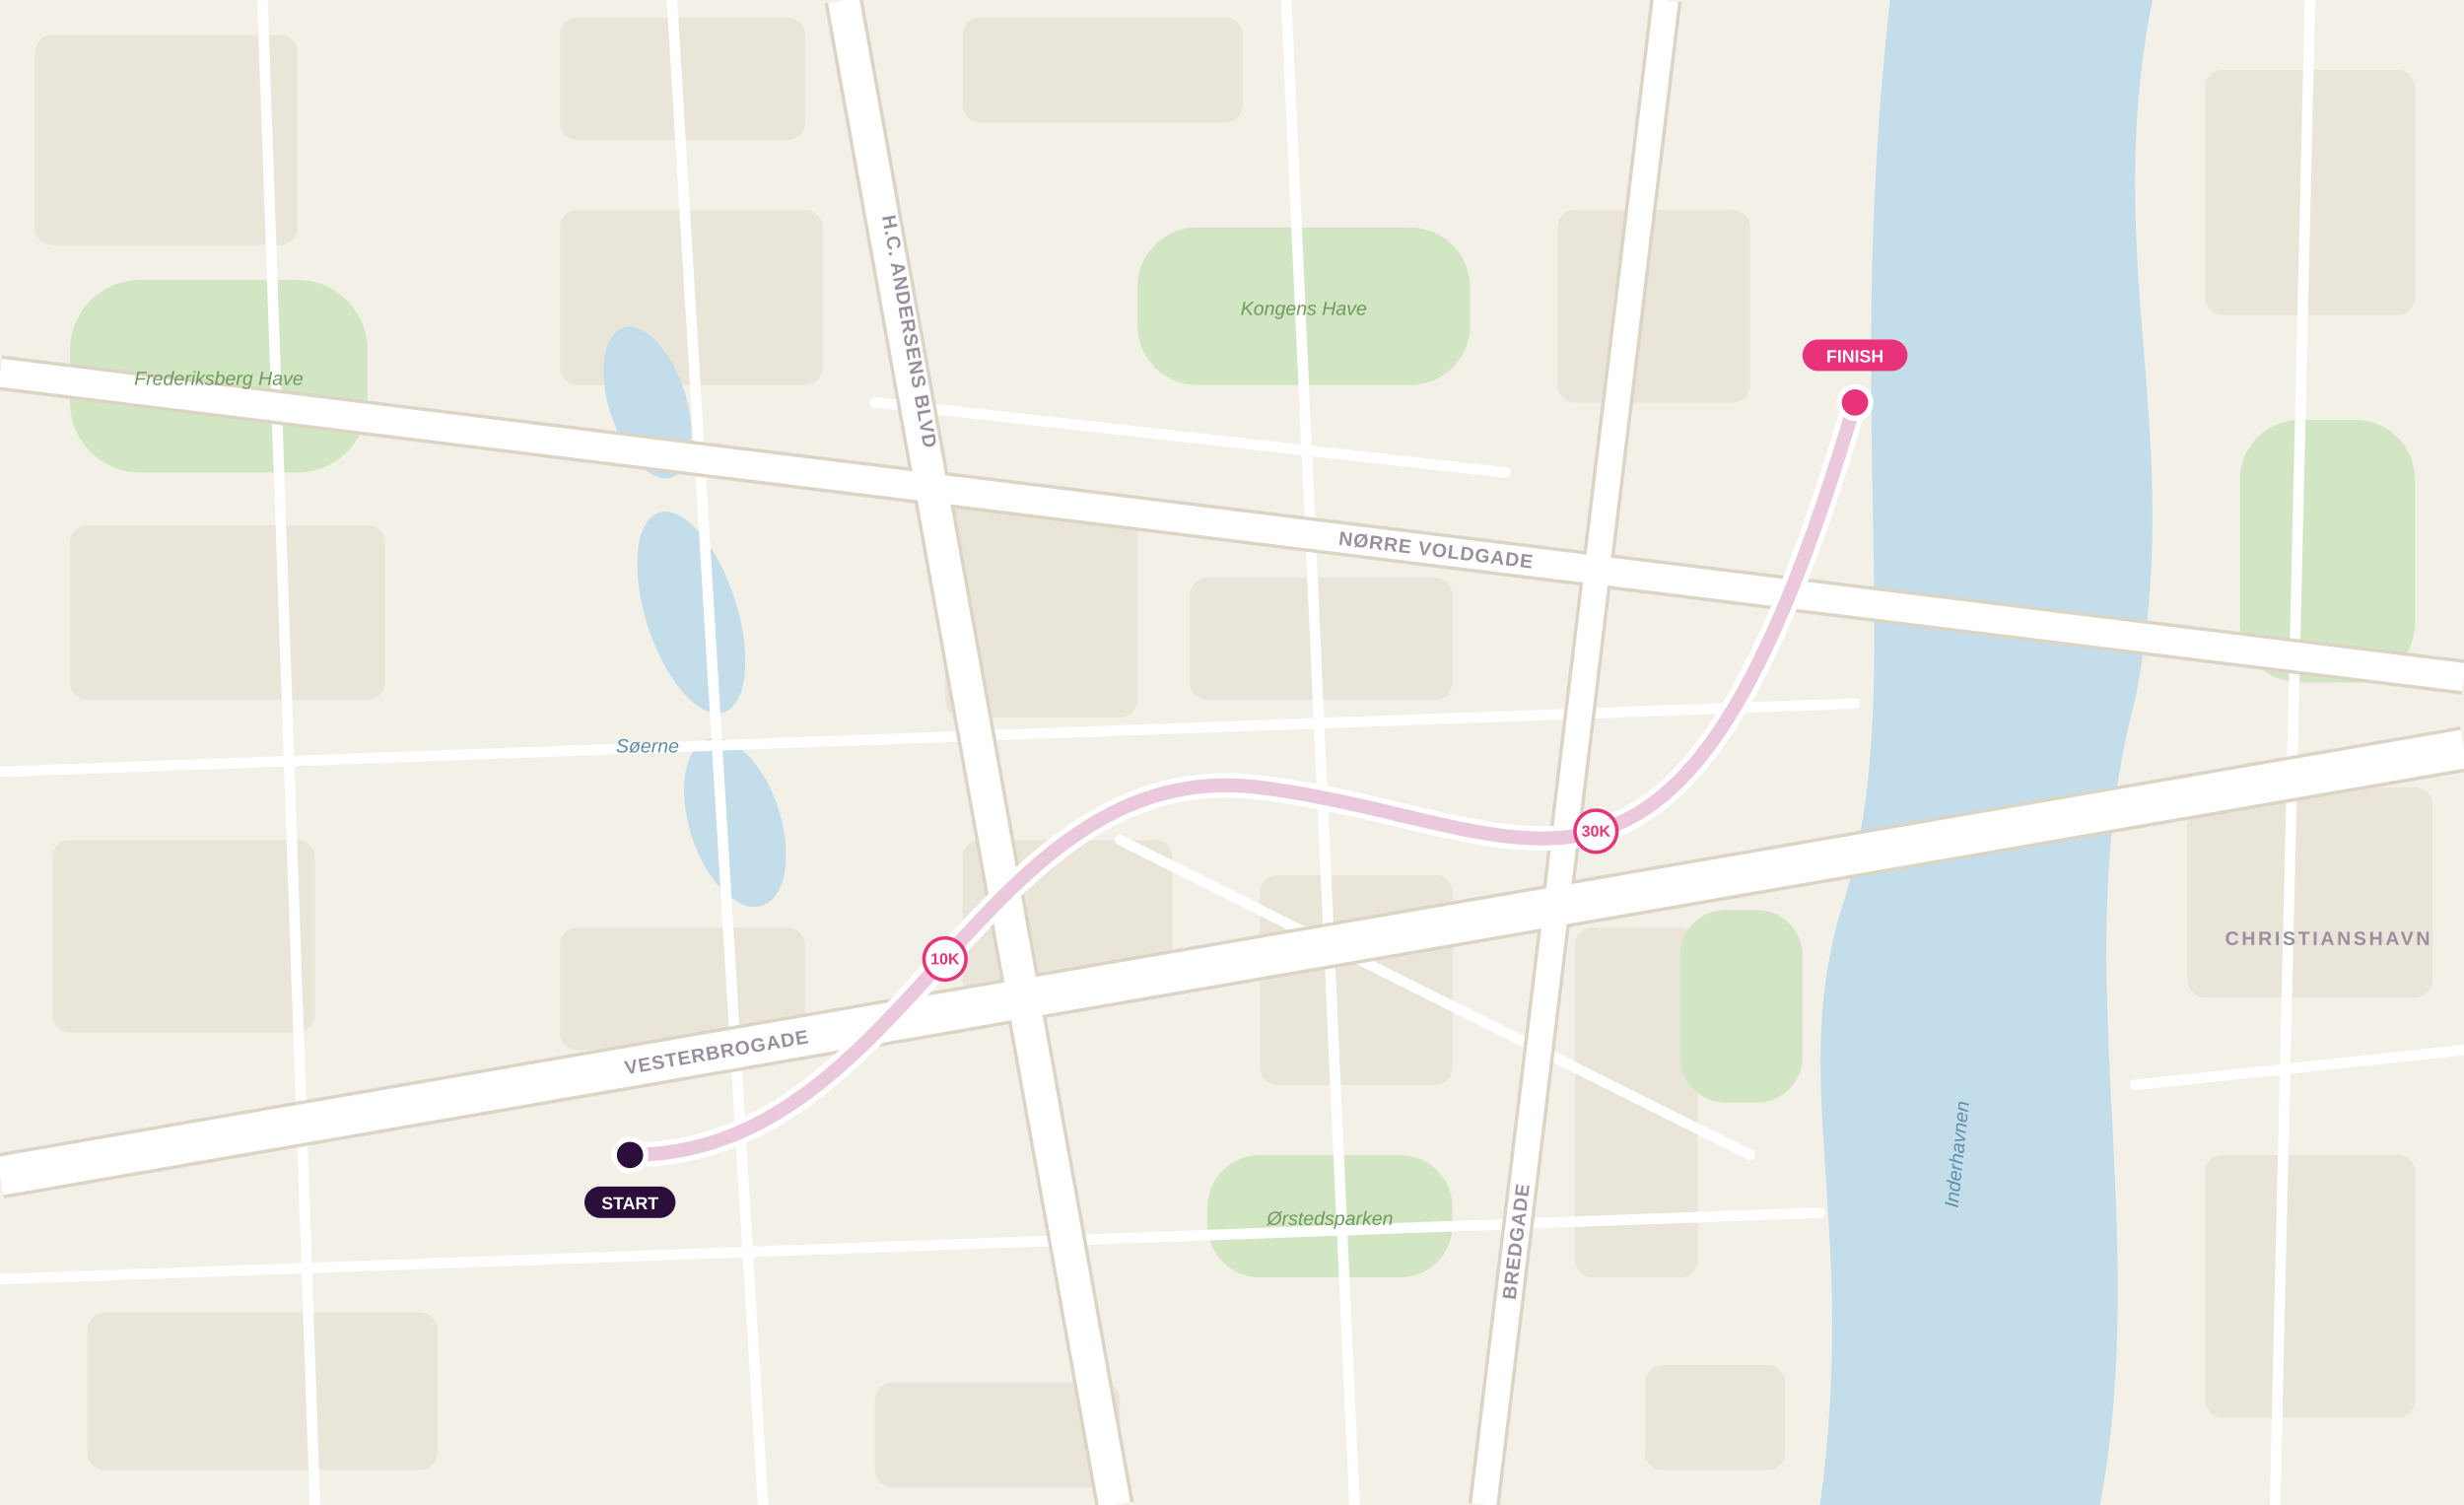
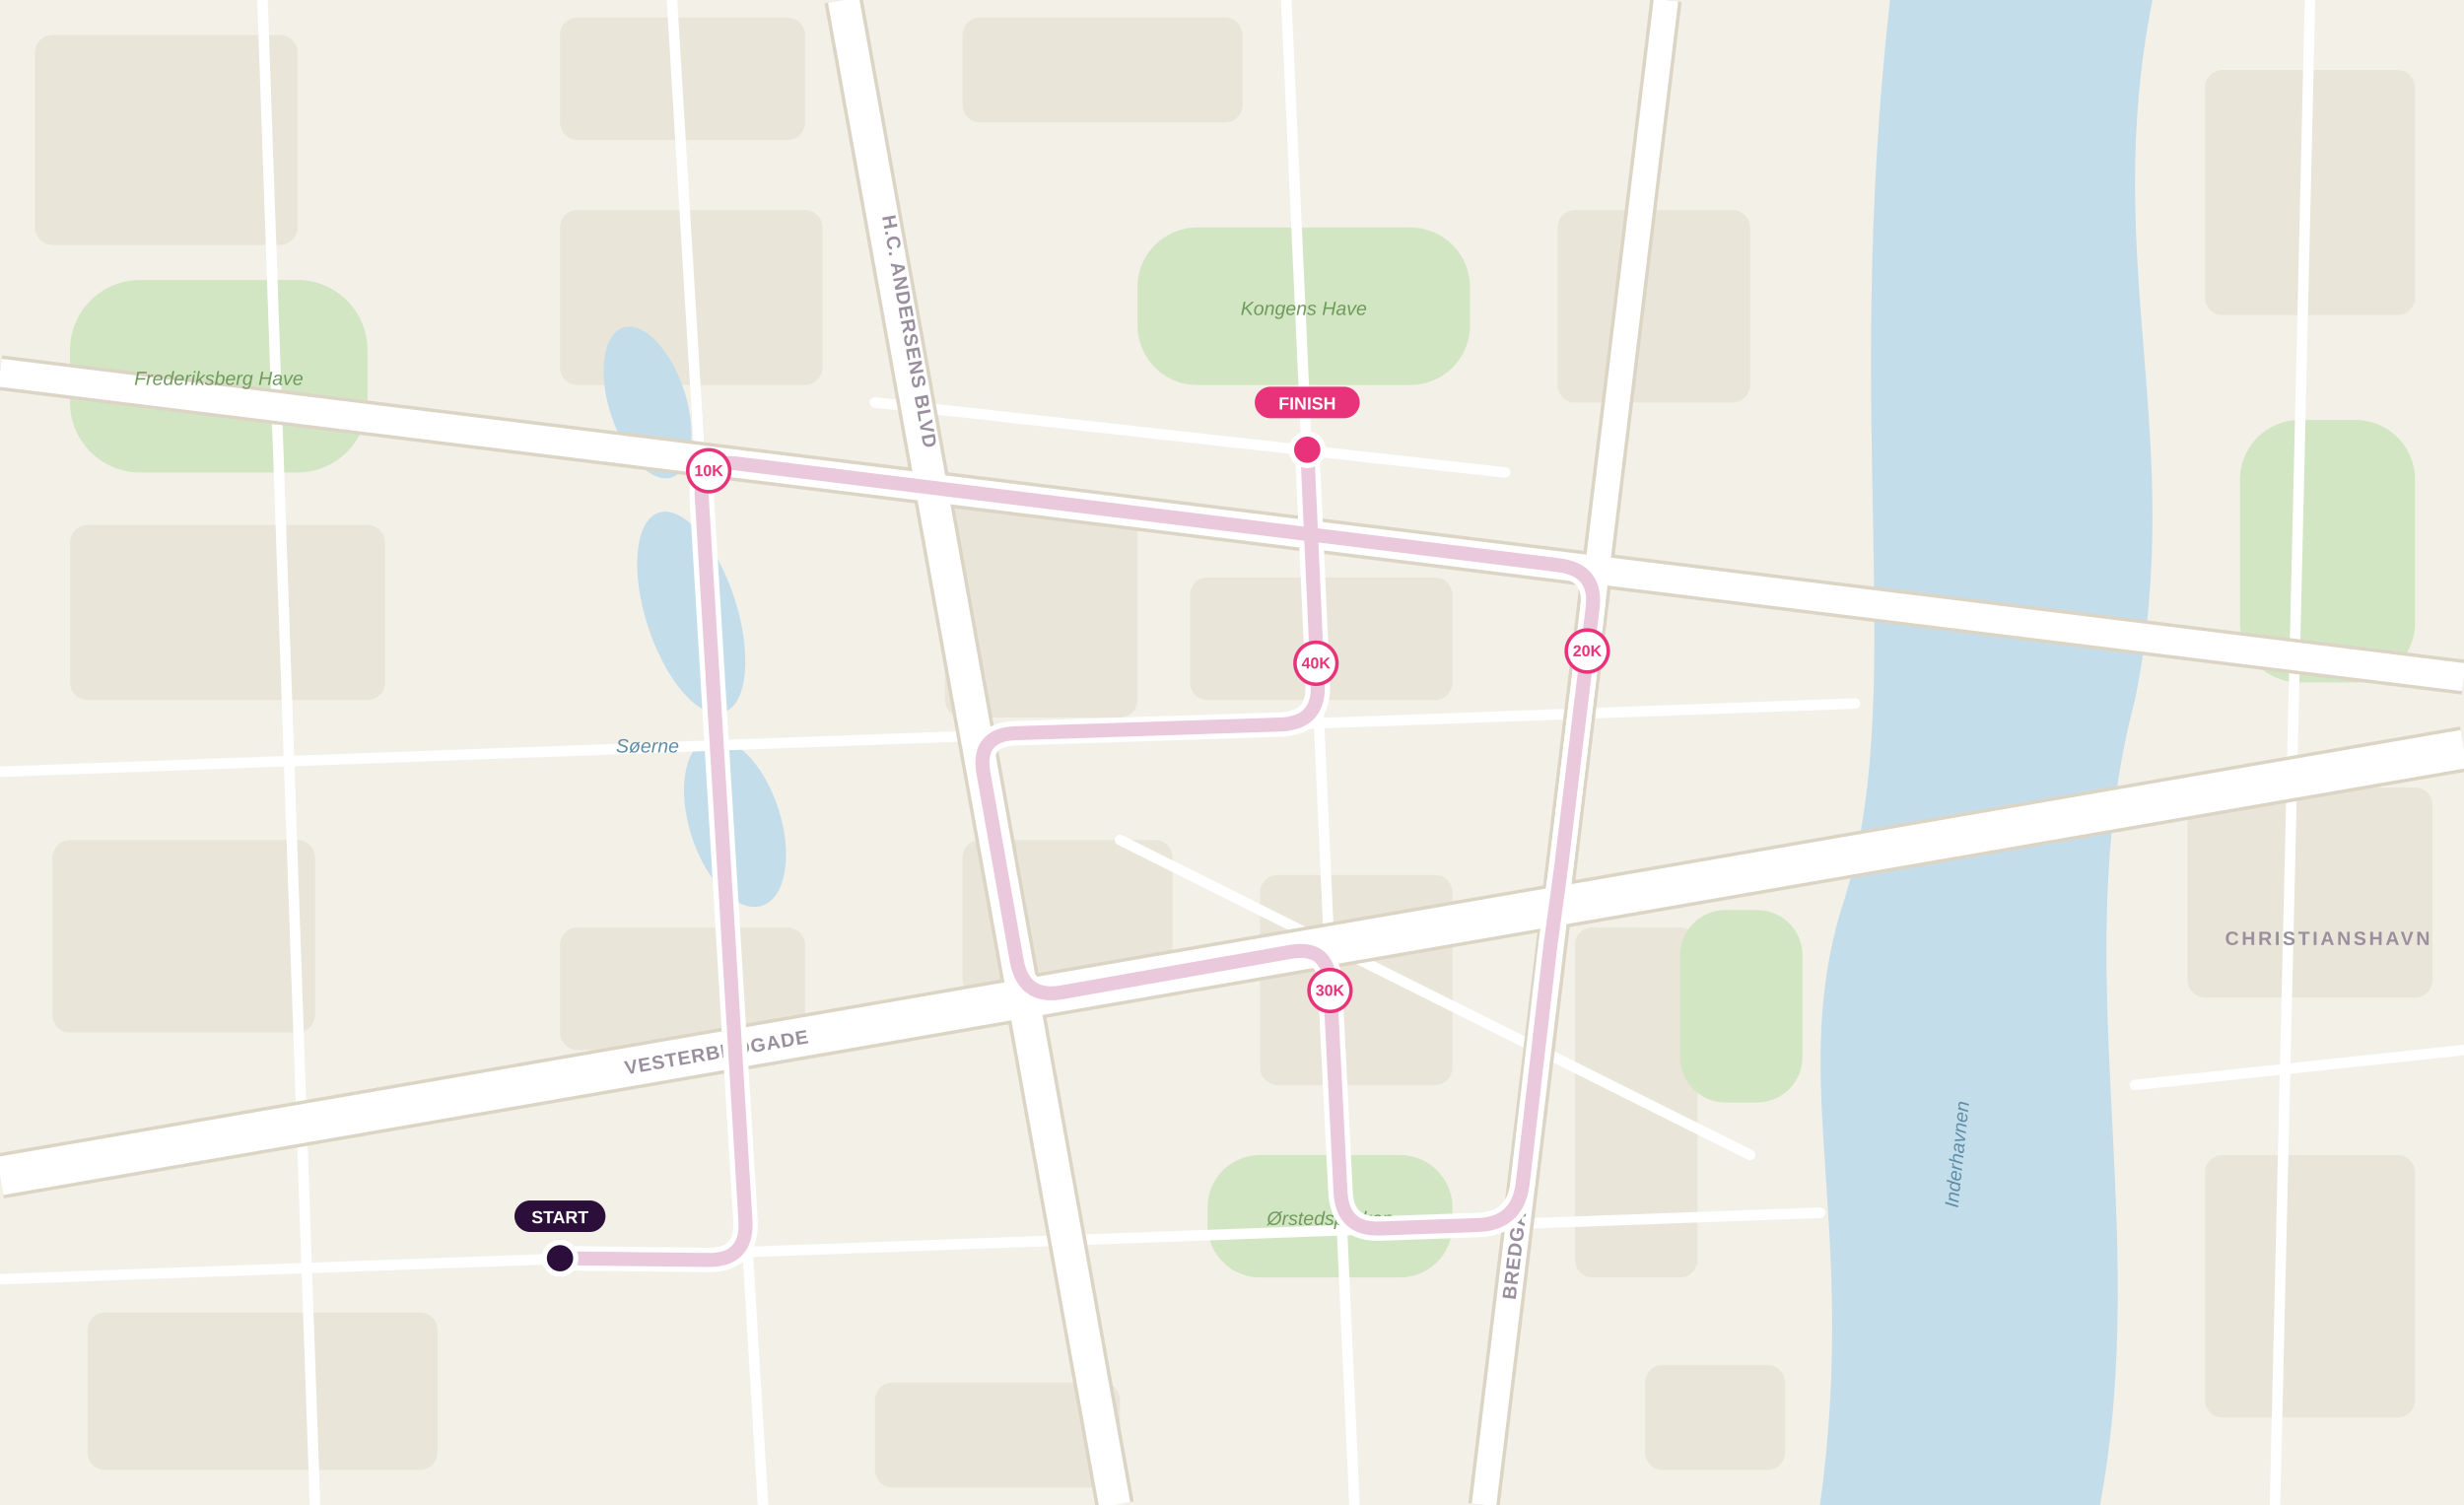
<svg xmlns="http://www.w3.org/2000/svg" width="1408" height="860" viewBox="-300 -100 1408 860" fill="none">
  <rect x="-300" y="-100" width="1408" height="860" fill="#F3F0E8" />
  <g fill="#EAE5D9">
    <rect x="20" y="20" width="150" height="100" rx="10" />
    <rect x="240" y="190" width="110" height="120" rx="10" />
    <rect x="380" y="230" width="150" height="70" rx="10" />
    <rect x="250" y="380" width="120" height="90" rx="10" />
    <rect x="420" y="400" width="110" height="120" rx="10" />
    <rect x="590" y="20" width="110" height="110" rx="10" />
    <rect x="20" y="430" width="140" height="70" rx="10" />
    <rect x="600" y="430" width="70" height="200" rx="10" />
    <rect x="-280" y="-80" width="150" height="120" rx="10" />
    <rect x="-260" y="200" width="180" height="100" rx="10" />
    <rect x="-270" y="380" width="150" height="110" rx="10" />
    <rect x="-250" y="650" width="200" height="90" rx="10" />
    <rect x="20" y="-90" width="140" height="70" rx="10" />
    <rect x="250" y="-90" width="160" height="60" rx="10" />
    <rect x="200" y="690" width="140" height="60" rx="10" />
    <rect x="640" y="680" width="80" height="60" rx="10" />
    <rect x="960" y="-60" width="120" height="140" rx="10" />
    <rect x="950" y="350" width="140" height="120" rx="10" />
    <rect x="960" y="560" width="120" height="150" rx="10" />
  </g>
  <g fill="#D3E6C4">
    <rect x="350" y="30" width="190" height="90" rx="34" />
    <rect x="390" y="560" width="140" height="70" rx="30" />
    <rect x="660" y="420" width="70" height="110" rx="26" />
    <rect x="-260" y="60" width="170" height="110" rx="40" />
    <rect x="980" y="140" width="100" height="150" rx="34" />
  </g>
  <g fill="#C4DDEA">
    <ellipse cx="70" cy="130" rx="22" ry="45" transform="rotate(-18 70 130)" />
    <ellipse cx="95" cy="250" rx="26" ry="60" transform="rotate(-18 95 250)" />
    <ellipse cx="120" cy="370" rx="26" ry="50" transform="rotate(-18 120 370)" />
    <path d="M780 -100C752 150 792 300 752 420C722 520 762 600 740 760H900C930 600 880 450 920 300C950 150 900 50 930 -100Z" />
  </g>
  <g stroke="#FFFFFF" stroke-width="6" stroke-linecap="round">
    <path d="M-300 341L760 302" />
    <path d="M-300 631L740 593" />
    <path d="M84 -100L136 760" />
    <path d="M435 -100L474 760" />
    <path d="M200 130L560 170" />
    <path d="M340 380L700 560" />
    <path d="M-150 -100L-120 760" />
    <path d="M920 520L1108 500" />
    <path d="M1020 -100L1000 760" />
  </g>
  <g stroke-linecap="butt">
    <path d="M-300 572L1108 328" stroke="#DCD5C6" stroke-width="26" />
    <path d="M182 -100L337 760" stroke="#DCD5C6" stroke-width="22" />
    <path d="M-300 113L1108 287" stroke="#DCD5C6" stroke-width="20" />
    <path d="M652 -100L548 760" stroke="#DCD5C6" stroke-width="18" />
    <path d="M-300 572L1108 328" stroke="#FFFFFF" stroke-width="22" />
    <path d="M182 -100L337 760" stroke="#FFFFFF" stroke-width="18" />
    <path d="M-300 113L1108 287" stroke="#FFFFFF" stroke-width="16" />
    <path d="M652 -100L548 760" stroke="#FFFFFF" stroke-width="14" />
  </g>
  <g font-family="Arial, sans-serif" font-size="11" font-weight="700" fill="#9A8F9E" letter-spacing="0.5" text-anchor="middle">
    <text x="110" y="505" transform="rotate(-9.8 110 505)">VESTERBROGADE</text>
    <text x="520" y="218" transform="rotate(7 520 218)">NØRRE VOLDGADE</text>
    <text x="216" y="90" transform="rotate(79.8 216 90)">H.C. ANDERSENS BLVD</text>
    <text x="570" y="610" transform="rotate(-83.1 570 610)">BREDGADE</text>
    <text x="1030" y="440" letter-spacing="1.5">CHRISTIANSHAVN</text>
  </g>
  <g font-family="Arial, sans-serif" font-size="11" font-style="italic" text-anchor="middle">
    <text x="445" y="80" fill="#6E9A5B">Kongens Have</text>
    <text x="460" y="600" fill="#6E9A5B">Ørstedsparken</text>
    <text x="-175" y="120" fill="#6E9A5B">Frederiksberg Have</text>
    <text x="822" y="560" fill="#5E8DA6" transform="rotate(-84 822 560)">Inderhavnen</text>
    <text x="70" y="330" fill="#5E8DA6">Søerne</text>
  </g>
-   <path d="M60 560C220 560 260 330 420 350C580 370 660 470 760 130" stroke="#FFFFFF" stroke-width="14" stroke-linecap="round" />
-   <path d="M60 560C220 560 260 330 420 350C580 370 660 470 760 130" stroke="#EBC9DD" stroke-width="8" stroke-linecap="round" />
+   <path d="M20 619L105 620Q127 620 126 598L101 184Q100 162 122 165L591 223Q613 226 610 248L592 396Q589 418 586 440L570 577Q567 599 545 600L489 602Q467 603 466 581L460 462Q459 440 437 444L307 467Q285 471 281 449L262 342Q258 320 280 319L432 314Q454 313 453 291L447 157" stroke="#FFFFFF" stroke-width="14" stroke-linecap="round" stroke-linejoin="round" />
+   <path d="M20 619L105 620Q127 620 126 598L101 184Q100 162 122 165L591 223Q613 226 610 248L592 396Q589 418 586 440L570 577Q567 599 545 600L489 602Q467 603 466 581L460 462Q459 440 437 444L307 467Q285 471 281 449L262 342Q258 320 280 319L432 314Q454 313 453 291L447 157" stroke="#EBC9DD" stroke-width="8" stroke-linecap="round" stroke-linejoin="round" />
  <g font-family="Arial, sans-serif" font-size="9" font-weight="700" text-anchor="middle">
-     <circle cx="240" cy="448" r="12" fill="#FFFFFF" stroke="#E8337A" stroke-width="2" />
-     <text x="240" y="451" fill="#E8337A">10K</text>
-     <circle cx="612" cy="375" r="12" fill="#FFFFFF" stroke="#E8337A" stroke-width="2" />
-     <text x="612" y="378" fill="#E8337A">30K</text>
+     <circle cx="105" cy="169" r="12" fill="#FFFFFF" stroke="#E8337A" stroke-width="2" />
+     <text x="105" y="172" fill="#E8337A">10K</text>
+     <circle cx="607" cy="272" r="12" fill="#FFFFFF" stroke="#E8337A" stroke-width="2" />
+     <text x="607" y="275" fill="#E8337A">20K</text>
+     <circle cx="460" cy="466" r="12" fill="#FFFFFF" stroke="#E8337A" stroke-width="2" />
+     <text x="460" y="469" fill="#E8337A">30K</text>
+     <circle cx="452" cy="279" r="12" fill="#FFFFFF" stroke="#E8337A" stroke-width="2" />
+     <text x="452" y="282" fill="#E8337A">40K</text>
  </g>
  <g font-family="Arial, sans-serif" font-size="10" font-weight="700" text-anchor="middle">
-     <circle cx="60" cy="560" r="9" fill="#2B0F3A" stroke="#FFFFFF" stroke-width="3" />
-     <rect x="34" y="578" width="52" height="18" rx="9" fill="#2B0F3A" />
-     <text x="60" y="591" fill="#FFFFFF">START</text>
-     <circle cx="760" cy="130" r="9" fill="#E8337A" stroke="#FFFFFF" stroke-width="3" />
-     <rect x="730" y="94" width="60" height="18" rx="9" fill="#E8337A" />
-     <text x="760" y="107" fill="#FFFFFF">FINISH</text>
+     <circle cx="20" cy="619" r="9" fill="#2B0F3A" stroke="#FFFFFF" stroke-width="3" />
+     <rect x="-6" y="586" width="52" height="18" rx="9" fill="#2B0F3A" />
+     <text x="20" y="599" fill="#FFFFFF">START</text>
+     <circle cx="447" cy="157" r="9" fill="#E8337A" stroke="#FFFFFF" stroke-width="3" />
+     <rect x="417" y="121" width="60" height="18" rx="9" fill="#E8337A" />
+     <text x="447" y="134" fill="#FFFFFF">FINISH</text>
  </g>
</svg>
